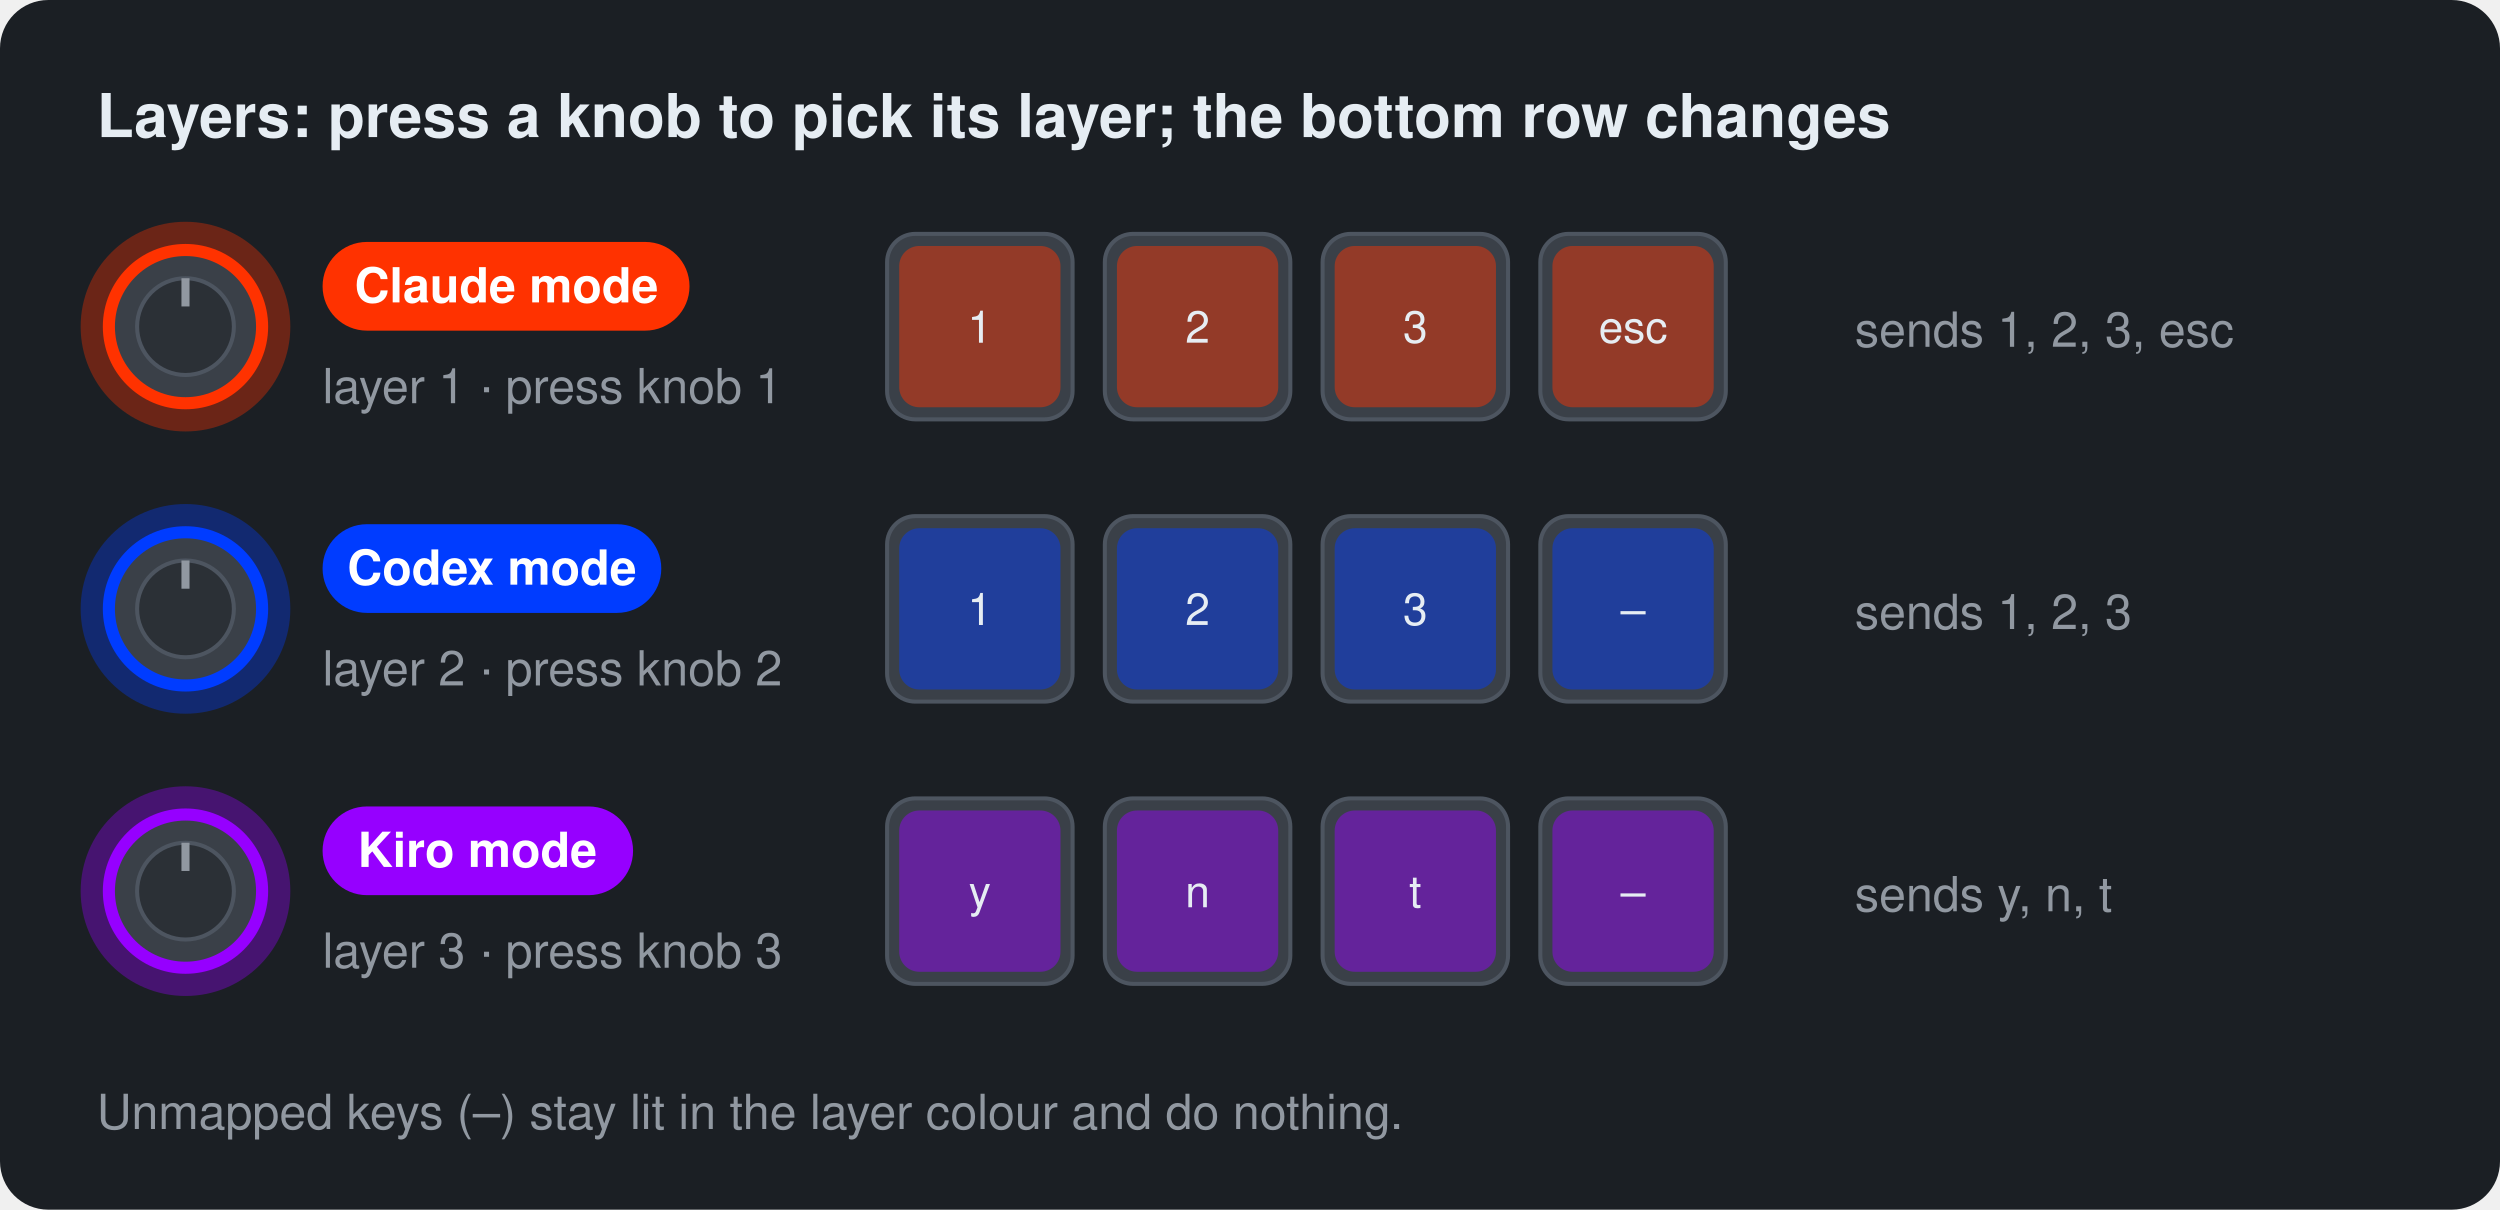
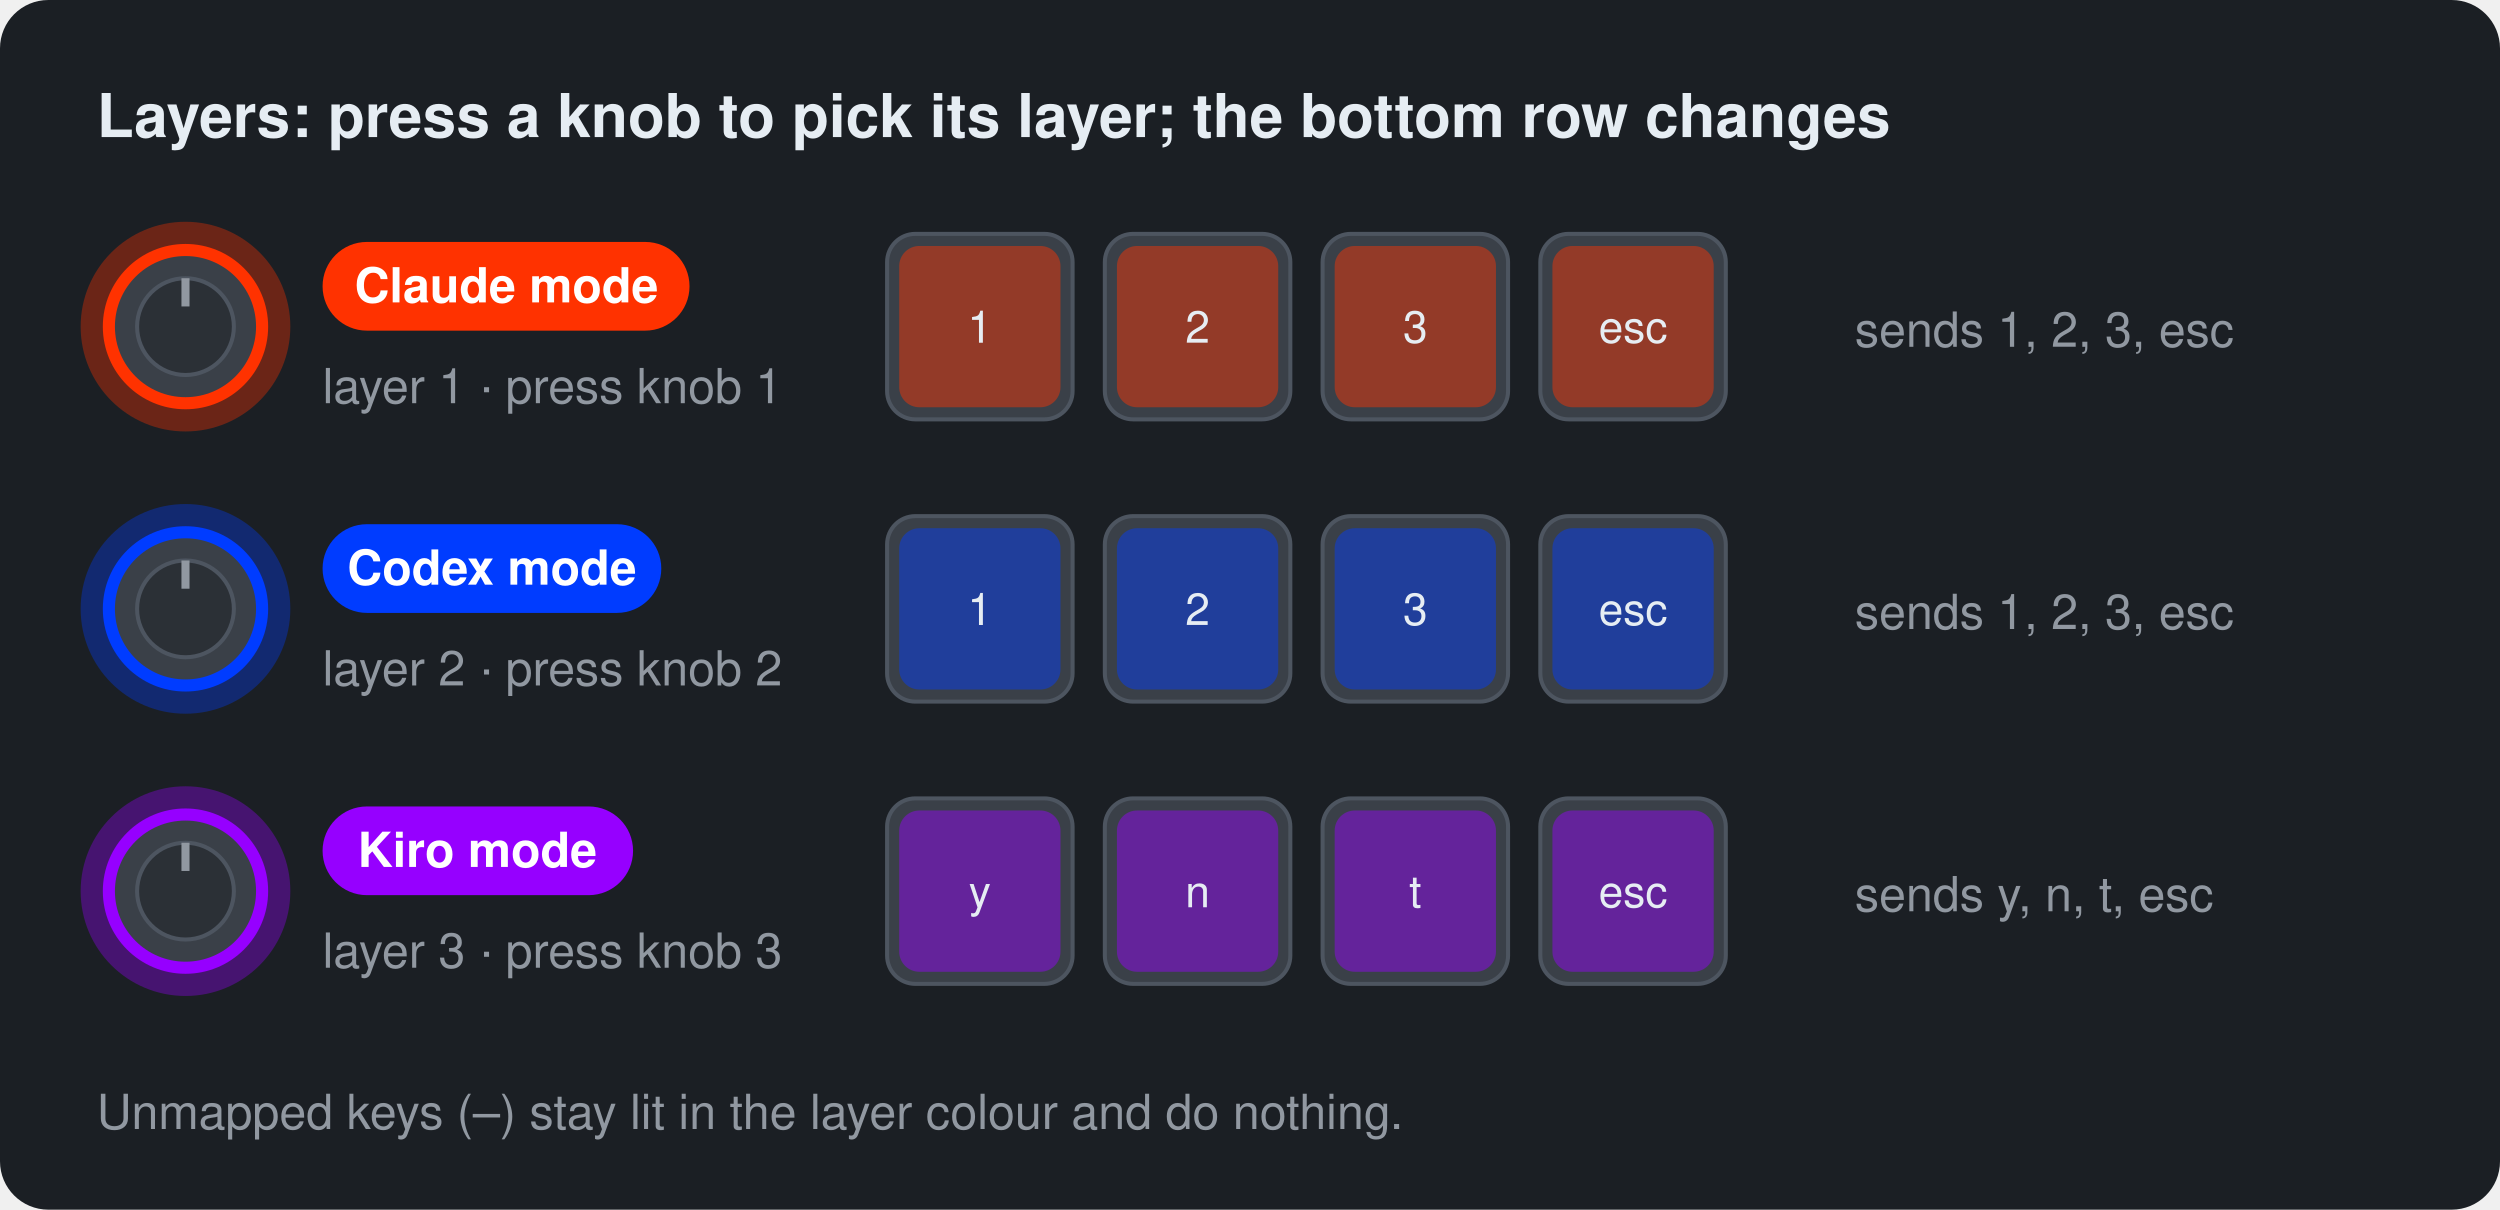
<svg xmlns="http://www.w3.org/2000/svg" width="620" height="300" viewBox="0 0 620 300">
  <rect width="620" height="300" rx="12" fill="#1b1f24" />
  <text x="24" y="34" font-family="-apple-system,Segoe UI,Helvetica,Arial,sans-serif" font-size="15" fill="#e6edf3" text-anchor="start" font-weight="bold">Layers: press a knob to pick its layer; the bottom row changes</text>
  <circle cx="46" cy="81" r="26" fill="#ff3200" opacity="0.35" />
  <circle cx="46" cy="81" r="19" fill="#3a4048" stroke="#ff3200" stroke-width="3" />
  <circle cx="46" cy="81" r="12" fill="#2b3036" stroke="#4d5560" />
  <line x1="46" y1="69" x2="46" y2="76" stroke="#9198a1" stroke-width="2" />
  <rect x="80" y="60" width="91" height="22" rx="11" fill="#ff3200" />
  <text x="125.6" y="75" font-family="-apple-system,Segoe UI,Helvetica,Arial,sans-serif" font-size="12" fill="#ffffff" text-anchor="middle" font-weight="bold">Claude mode</text>
  <text x="80" y="100" font-family="-apple-system,Segoe UI,Helvetica,Arial,sans-serif" font-size="12" fill="#9198a1" text-anchor="start" font-weight="normal">layer 1 · press knob 1</text>
  <rect x="220" y="58" width="46" height="46" rx="7" fill="#3a4048" stroke="#4d5560" />
  <rect x="223" y="61" width="40" height="40" rx="5" fill="#ff3200" opacity="0.45" />
  <text x="243.0" y="85.0" font-family="-apple-system,Segoe UI,Helvetica,Arial,sans-serif" font-size="11" fill="#e6edf3" text-anchor="middle" font-weight="normal">1</text>
  <rect x="274" y="58" width="46" height="46" rx="7" fill="#3a4048" stroke="#4d5560" />
  <rect x="277" y="61" width="40" height="40" rx="5" fill="#ff3200" opacity="0.45" />
  <text x="297.0" y="85.0" font-family="-apple-system,Segoe UI,Helvetica,Arial,sans-serif" font-size="11" fill="#e6edf3" text-anchor="middle" font-weight="normal">2</text>
  <rect x="328" y="58" width="46" height="46" rx="7" fill="#3a4048" stroke="#4d5560" />
  <rect x="331" y="61" width="40" height="40" rx="5" fill="#ff3200" opacity="0.45" />
  <text x="351.0" y="85.0" font-family="-apple-system,Segoe UI,Helvetica,Arial,sans-serif" font-size="11" fill="#e6edf3" text-anchor="middle" font-weight="normal">3</text>
  <rect x="382" y="58" width="46" height="46" rx="7" fill="#3a4048" stroke="#4d5560" />
  <rect x="385" y="61" width="40" height="40" rx="5" fill="#ff3200" opacity="0.45" />
  <text x="405.0" y="85.0" font-family="-apple-system,Segoe UI,Helvetica,Arial,sans-serif" font-size="11" fill="#e6edf3" text-anchor="middle" font-weight="normal">esc</text>
  <text x="460" y="86" font-family="-apple-system,Segoe UI,Helvetica,Arial,sans-serif" font-size="12" fill="#9198a1" text-anchor="start" font-weight="normal">sends 1, 2, 3, esc</text>
  <circle cx="46" cy="151" r="26" fill="#003cff" opacity="0.35" />
  <circle cx="46" cy="151" r="19" fill="#3a4048" stroke="#003cff" stroke-width="3" />
  <circle cx="46" cy="151" r="12" fill="#2b3036" stroke="#4d5560" />
  <line x1="46" y1="139" x2="46" y2="146" stroke="#9198a1" stroke-width="2" />
  <rect x="80" y="130" width="84" height="22" rx="11" fill="#003cff" />
  <text x="122.0" y="145" font-family="-apple-system,Segoe UI,Helvetica,Arial,sans-serif" font-size="12" fill="#ffffff" text-anchor="middle" font-weight="bold">Codex mode</text>
  <text x="80" y="170" font-family="-apple-system,Segoe UI,Helvetica,Arial,sans-serif" font-size="12" fill="#9198a1" text-anchor="start" font-weight="normal">layer 2 · press knob 2</text>
  <rect x="220" y="128" width="46" height="46" rx="7" fill="#3a4048" stroke="#4d5560" />
  <rect x="223" y="131" width="40" height="40" rx="5" fill="#003cff" opacity="0.45" />
  <text x="243.0" y="155.0" font-family="-apple-system,Segoe UI,Helvetica,Arial,sans-serif" font-size="11" fill="#e6edf3" text-anchor="middle" font-weight="normal">1</text>
  <rect x="274" y="128" width="46" height="46" rx="7" fill="#3a4048" stroke="#4d5560" />
  <rect x="277" y="131" width="40" height="40" rx="5" fill="#003cff" opacity="0.45" />
  <text x="297.0" y="155.0" font-family="-apple-system,Segoe UI,Helvetica,Arial,sans-serif" font-size="11" fill="#e6edf3" text-anchor="middle" font-weight="normal">2</text>
  <rect x="328" y="128" width="46" height="46" rx="7" fill="#3a4048" stroke="#4d5560" />
  <rect x="331" y="131" width="40" height="40" rx="5" fill="#003cff" opacity="0.45" />
  <text x="351.0" y="155.0" font-family="-apple-system,Segoe UI,Helvetica,Arial,sans-serif" font-size="11" fill="#e6edf3" text-anchor="middle" font-weight="normal">3</text>
  <rect x="382" y="128" width="46" height="46" rx="7" fill="#3a4048" stroke="#4d5560" />
  <rect x="385" y="131" width="40" height="40" rx="5" fill="#003cff" opacity="0.45" />
-   <text x="405.0" y="155.0" font-family="-apple-system,Segoe UI,Helvetica,Arial,sans-serif" font-size="11" fill="#e6edf3" text-anchor="middle" font-weight="normal">–</text>
-   <text x="460" y="156" font-family="-apple-system,Segoe UI,Helvetica,Arial,sans-serif" font-size="12" fill="#9198a1" text-anchor="start" font-weight="normal">sends 1, 2, 3</text>
+   <text x="405.0" y="155.0" font-family="-apple-system,Segoe UI,Helvetica,Arial,sans-serif" font-size="11" fill="#e6edf3" text-anchor="middle" font-weight="normal">esc</text>
+   <text x="460" y="156" font-family="-apple-system,Segoe UI,Helvetica,Arial,sans-serif" font-size="12" fill="#9198a1" text-anchor="start" font-weight="normal">sends 1, 2, 3, esc</text>
  <circle cx="46" cy="221" r="26" fill="#9600ff" opacity="0.35" />
  <circle cx="46" cy="221" r="19" fill="#3a4048" stroke="#9600ff" stroke-width="3" />
  <circle cx="46" cy="221" r="12" fill="#2b3036" stroke="#4d5560" />
  <line x1="46" y1="209" x2="46" y2="216" stroke="#9198a1" stroke-width="2" />
  <rect x="80" y="200" width="77" height="22" rx="11" fill="#9600ff" />
  <text x="118.4" y="215" font-family="-apple-system,Segoe UI,Helvetica,Arial,sans-serif" font-size="12" fill="#ffffff" text-anchor="middle" font-weight="bold">Kiro mode</text>
  <text x="80" y="240" font-family="-apple-system,Segoe UI,Helvetica,Arial,sans-serif" font-size="12" fill="#9198a1" text-anchor="start" font-weight="normal">layer 3 · press knob 3</text>
  <rect x="220" y="198" width="46" height="46" rx="7" fill="#3a4048" stroke="#4d5560" />
  <rect x="223" y="201" width="40" height="40" rx="5" fill="#9600ff" opacity="0.45" />
  <text x="243.0" y="225.0" font-family="-apple-system,Segoe UI,Helvetica,Arial,sans-serif" font-size="11" fill="#e6edf3" text-anchor="middle" font-weight="normal">y</text>
  <rect x="274" y="198" width="46" height="46" rx="7" fill="#3a4048" stroke="#4d5560" />
  <rect x="277" y="201" width="40" height="40" rx="5" fill="#9600ff" opacity="0.45" />
  <text x="297.0" y="225.0" font-family="-apple-system,Segoe UI,Helvetica,Arial,sans-serif" font-size="11" fill="#e6edf3" text-anchor="middle" font-weight="normal">n</text>
  <rect x="328" y="198" width="46" height="46" rx="7" fill="#3a4048" stroke="#4d5560" />
  <rect x="331" y="201" width="40" height="40" rx="5" fill="#9600ff" opacity="0.45" />
  <text x="351.0" y="225.0" font-family="-apple-system,Segoe UI,Helvetica,Arial,sans-serif" font-size="11" fill="#e6edf3" text-anchor="middle" font-weight="normal">t</text>
  <rect x="382" y="198" width="46" height="46" rx="7" fill="#3a4048" stroke="#4d5560" />
  <rect x="385" y="201" width="40" height="40" rx="5" fill="#9600ff" opacity="0.45" />
-   <text x="405.0" y="225.0" font-family="-apple-system,Segoe UI,Helvetica,Arial,sans-serif" font-size="11" fill="#e6edf3" text-anchor="middle" font-weight="normal">–</text>
-   <text x="460" y="226" font-family="-apple-system,Segoe UI,Helvetica,Arial,sans-serif" font-size="12" fill="#9198a1" text-anchor="start" font-weight="normal">sends y, n, t</text>
+   <text x="405.0" y="225.0" font-family="-apple-system,Segoe UI,Helvetica,Arial,sans-serif" font-size="11" fill="#e6edf3" text-anchor="middle" font-weight="normal">esc</text>
+   <text x="460" y="226" font-family="-apple-system,Segoe UI,Helvetica,Arial,sans-serif" font-size="12" fill="#9198a1" text-anchor="start" font-weight="normal">sends y, n, t, esc</text>
  <text x="24" y="280" font-family="-apple-system,Segoe UI,Helvetica,Arial,sans-serif" font-size="12" fill="#9198a1" text-anchor="start" font-weight="normal">Unmapped keys (–) stay lit in the layer colour and do nothing.</text>
</svg>
